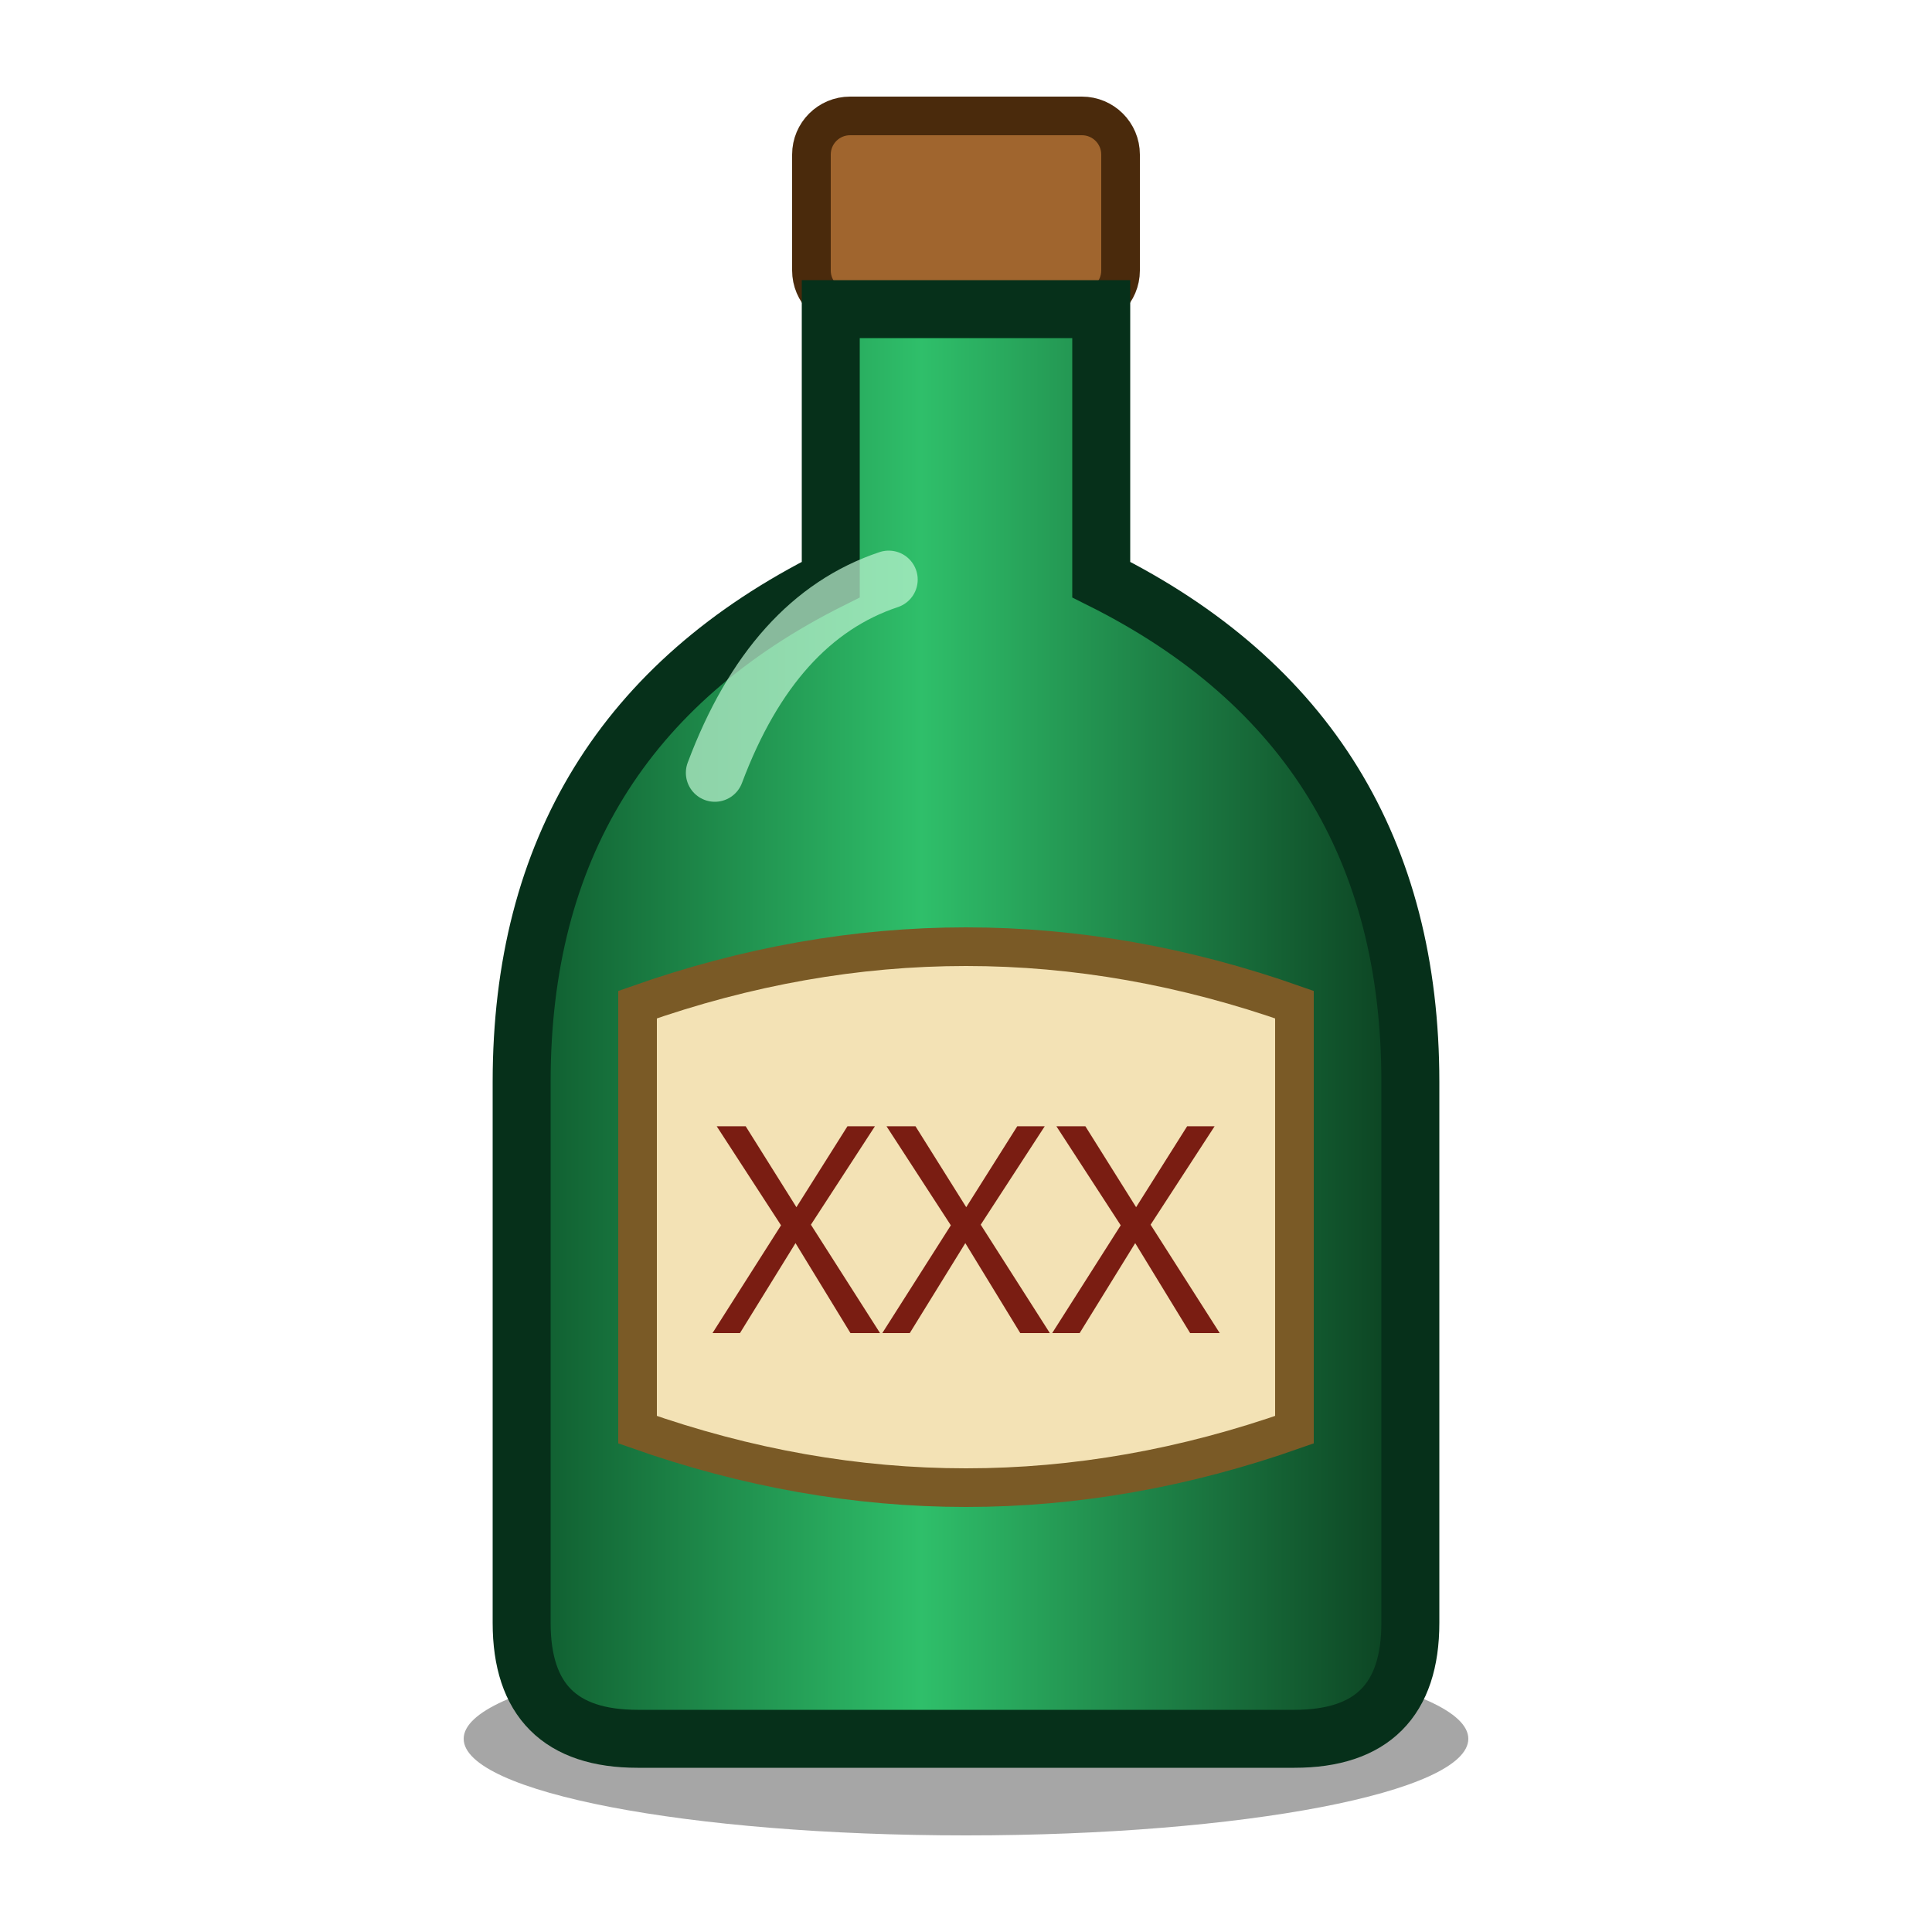
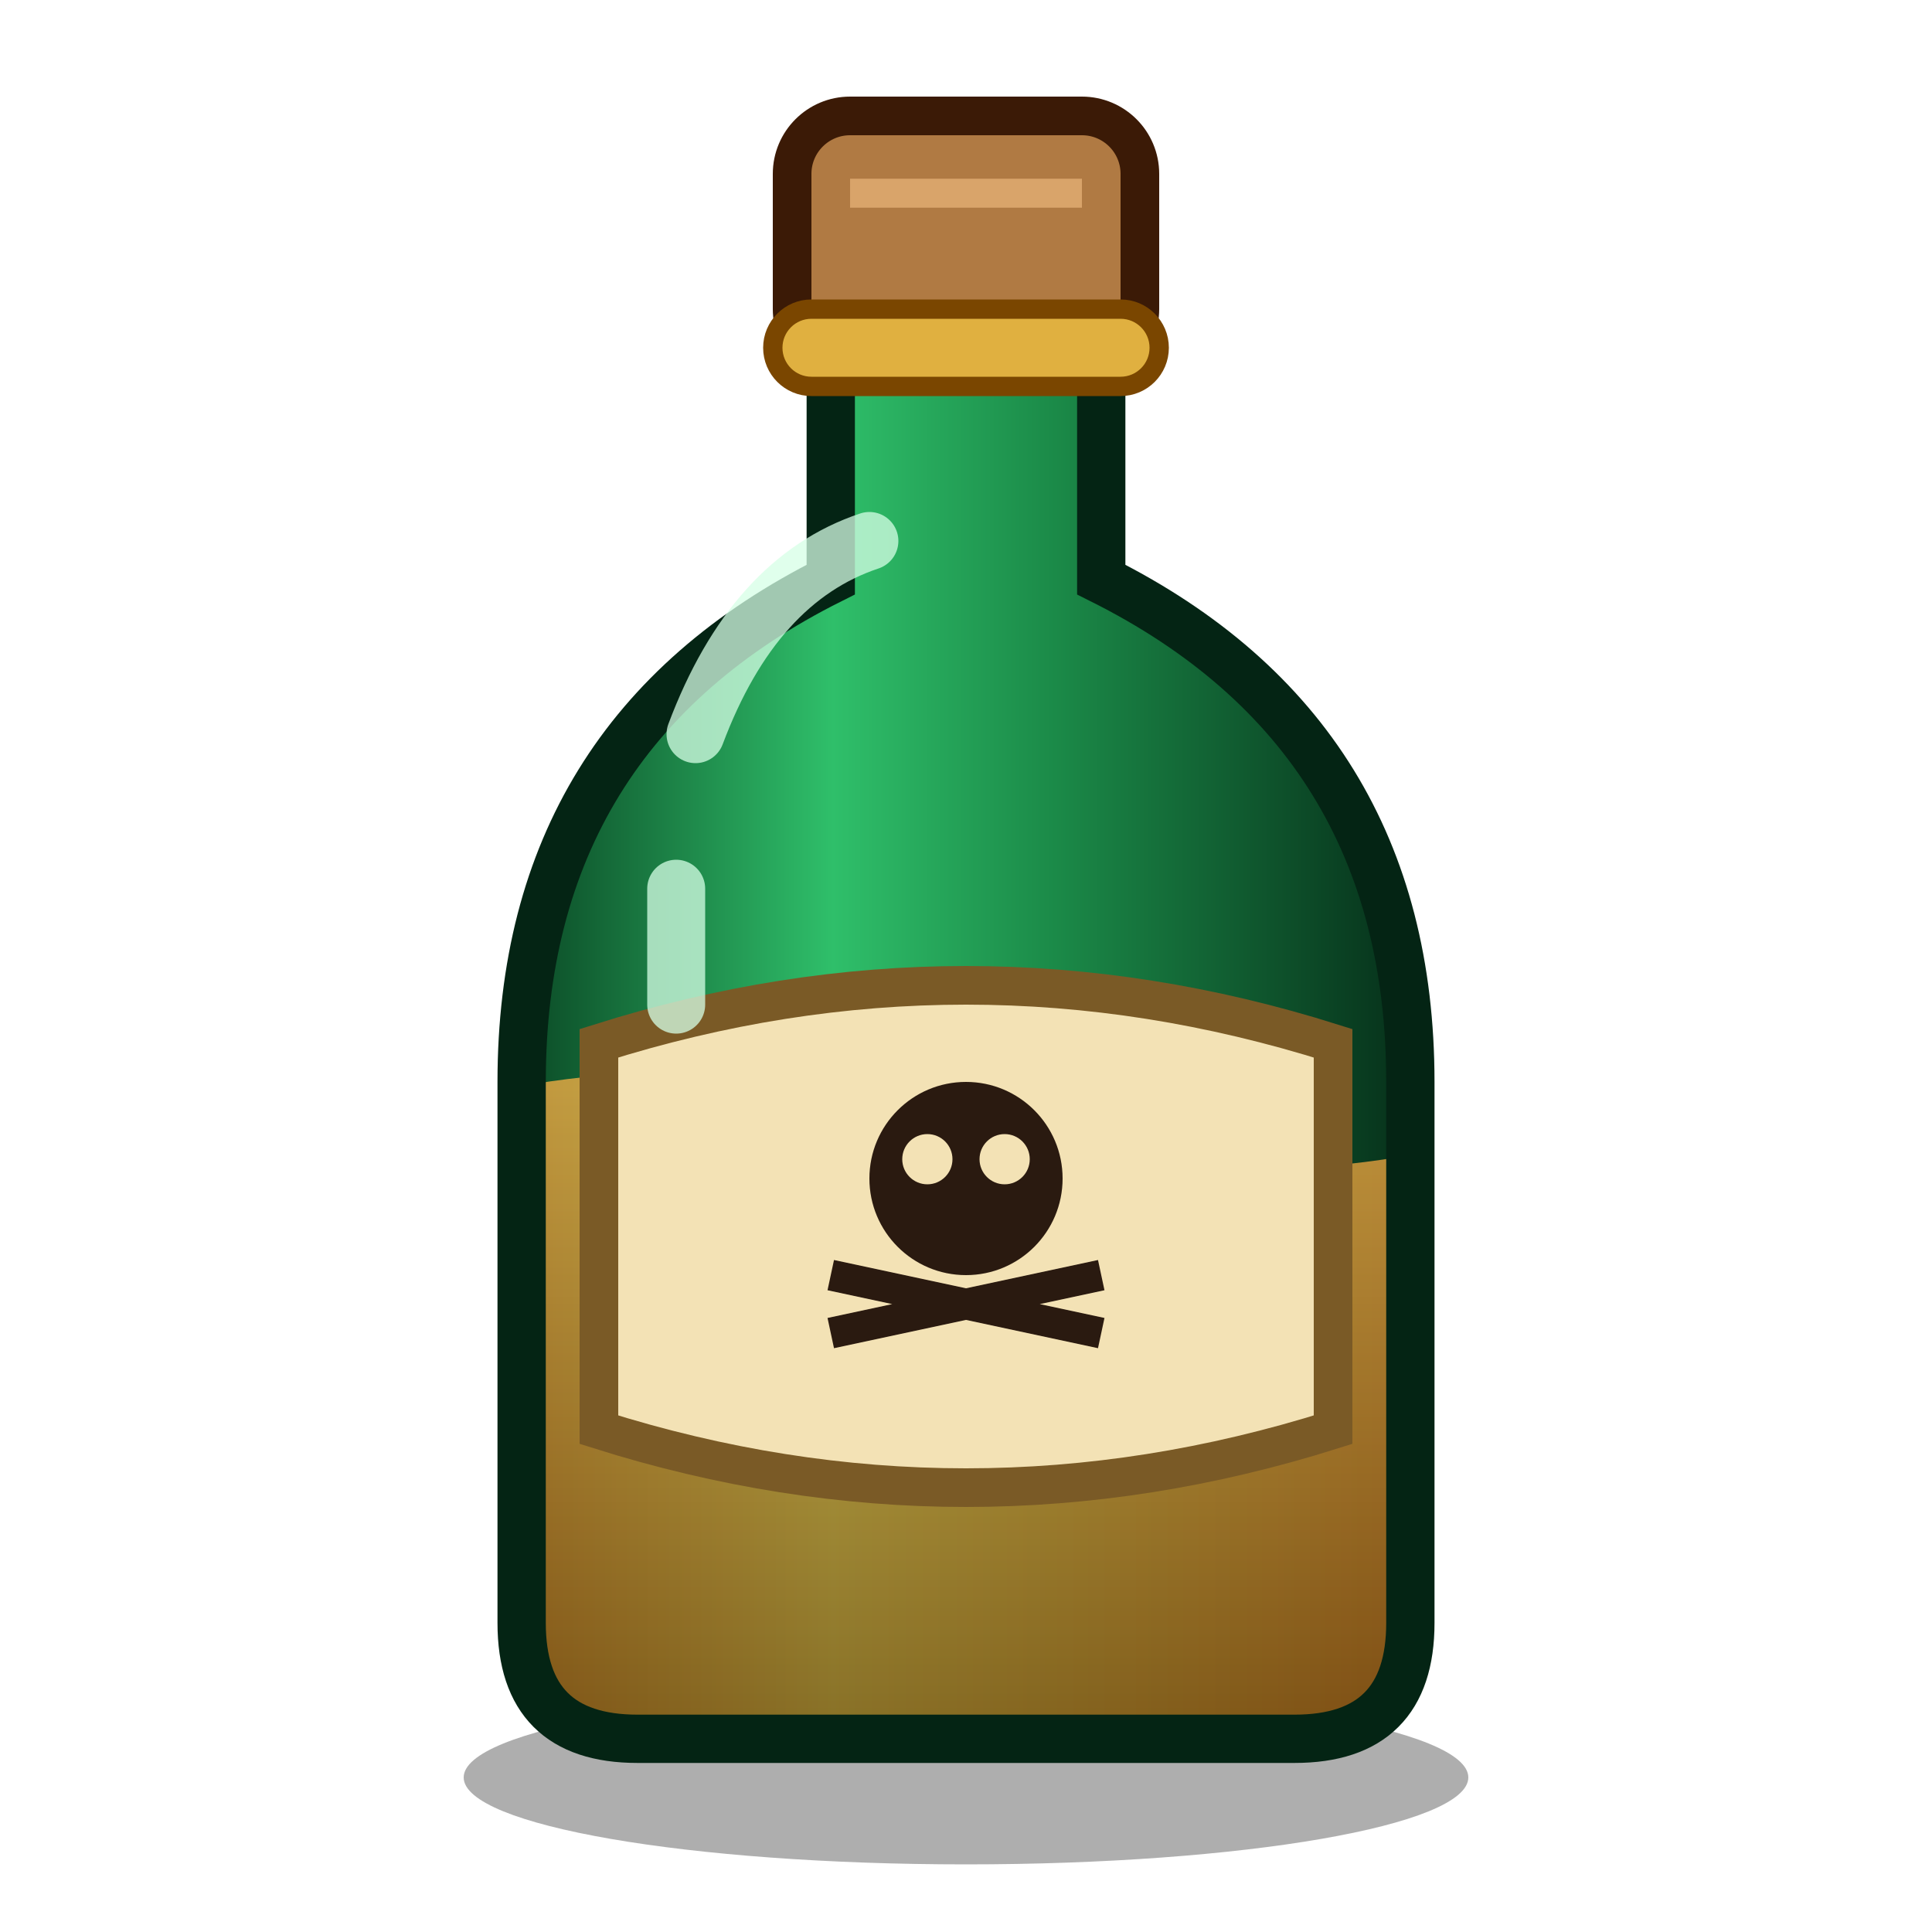
<svg xmlns="http://www.w3.org/2000/svg" width="512" height="512" viewBox="0 0 100 100">
  <defs>
    <linearGradient id="rm6b" x1="0" y1="0" x2="1" y2="0">
-       <stop offset="0" stop-color="#0f5a2e" />
-       <stop offset=".45" stop-color="#2fbf6a" />
-       <stop offset="1" stop-color="#0b3f20" />
+       <stop offset="0" stop-color="#0b4a26" />
+       <stop offset=".35" stop-color="#2fbf6a" />
+       <stop offset=".6" stop-color="#1b8a48" />
+       <stop offset="1" stop-color="#06301a" />
    </linearGradient>
+     <linearGradient id="rm6q" x1="0" y1="0" x2="0" y2="1">
+       <stop offset="0" stop-color="#ffb347" />
+       <stop offset="1" stop-color="#8a3a00" />
+     </linearGradient>
+     <clipPath id="rm6c">
+       <path d="M43 18 h14 v12 q16 8 16 26 v28 q0 6 -6 6 h-34 q-6 0 -6 -6 v-28 q0 -18 16 -26z" />
+     </clipPath>
  </defs>
-   <ellipse cx="50" cy="90" rx="26" ry="5" fill="#000" opacity=".35" />
-   <rect x="42" y="6" width="16" height="10" rx="2" fill="#a0652e" stroke="#4a2a0c" stroke-width="2" />
-   <path d="M43 16 h14 v14 q16 8 16 26 v28 q0 6 -6 6 h-34 q-6 0 -6 -6 v-28 q0 -18 16 -26z" fill="url(#rm6b)" stroke="#06301a" stroke-width="3" />
-   <path d="M33 52 q17 -6 34 0 v22 q-17 6 -34 0z" fill="#f3e2b5" stroke="#7a5a26" stroke-width="2" />
-   <text x="50" y="69" font-family="Lilita One, sans-serif" font-size="15" text-anchor="middle" fill="#7a1d12">XXX</text>
-   <path d="M37 40 q3 -8 9 -10" stroke="#bff5d3" stroke-width="3" fill="none" stroke-linecap="round" opacity=".7" />
+   <ellipse cx="50" cy="92" rx="26" ry="4.5" fill="#000" opacity=".32" />
+   <g class="a-tilt">
+     <path d="M43 18 h14 v12 q16 8 16 26 v28 q0 6 -6 6 h-34 q-6 0 -6 -6 v-28 q0 -18 16 -26z" fill="url(#rm6b)" />
+     <g clip-path="url(#rm6c)">
+       <path class="a-liquid" d="M20 58 Q35 53 50 58 T80 58 V100 H20Z" fill="url(#rm6q)" opacity=".75" />
+     </g>
+     <path d="M43 18 h14 v12 q16 8 16 26 v28 q0 6 -6 6 h-34 q-6 0 -6 -6 v-28 q0 -18 16 -26z" fill="none" stroke="#042414" stroke-width="2.5" />
+     <rect x="41" y="6" width="18" height="13" rx="3" fill="#b07a43" stroke="#3b1a06" stroke-width="2" />
+     <path d="M44 10 h12" stroke="#d9a46a" stroke-width="1.5" />
+     <rect x="40" y="16" width="20" height="4" rx="2" fill="#e0b040" stroke="#7a4600" stroke-width="1" />
+     <path d="M31 54 q19 -6 38 0 v20 q-19 6 -38 0z" fill="#f3e2b5" stroke="#7a5a26" stroke-width="2" />
+     <circle cx="50" cy="61" r="5" fill="#2a1a10" />
+     <circle cx="48" cy="60" r="1.3" fill="#f3e2b5" />
+     <circle cx="52" cy="60" r="1.3" fill="#f3e2b5" />
+     <path d="M43 69 l14 -3 M43 66 l14 3" stroke="#2a1a10" stroke-width="1.6" />
+     <path class="a-shine" d="M36 38 q3 -8 9 -10 M35 46 v6" stroke="#d6ffe6" stroke-width="3" fill="none" stroke-linecap="round" opacity=".75" />
+   </g>
+   <path class="a-spark" opacity="0" style="animation-delay:0.2s" d="M76 25 Q76.9 29.1 81 30 Q76.9 30.9 76 35 Q75.1 30.9 71 30 Q75.1 29.1 76 25Z" fill="#fffbe0" />
</svg>
